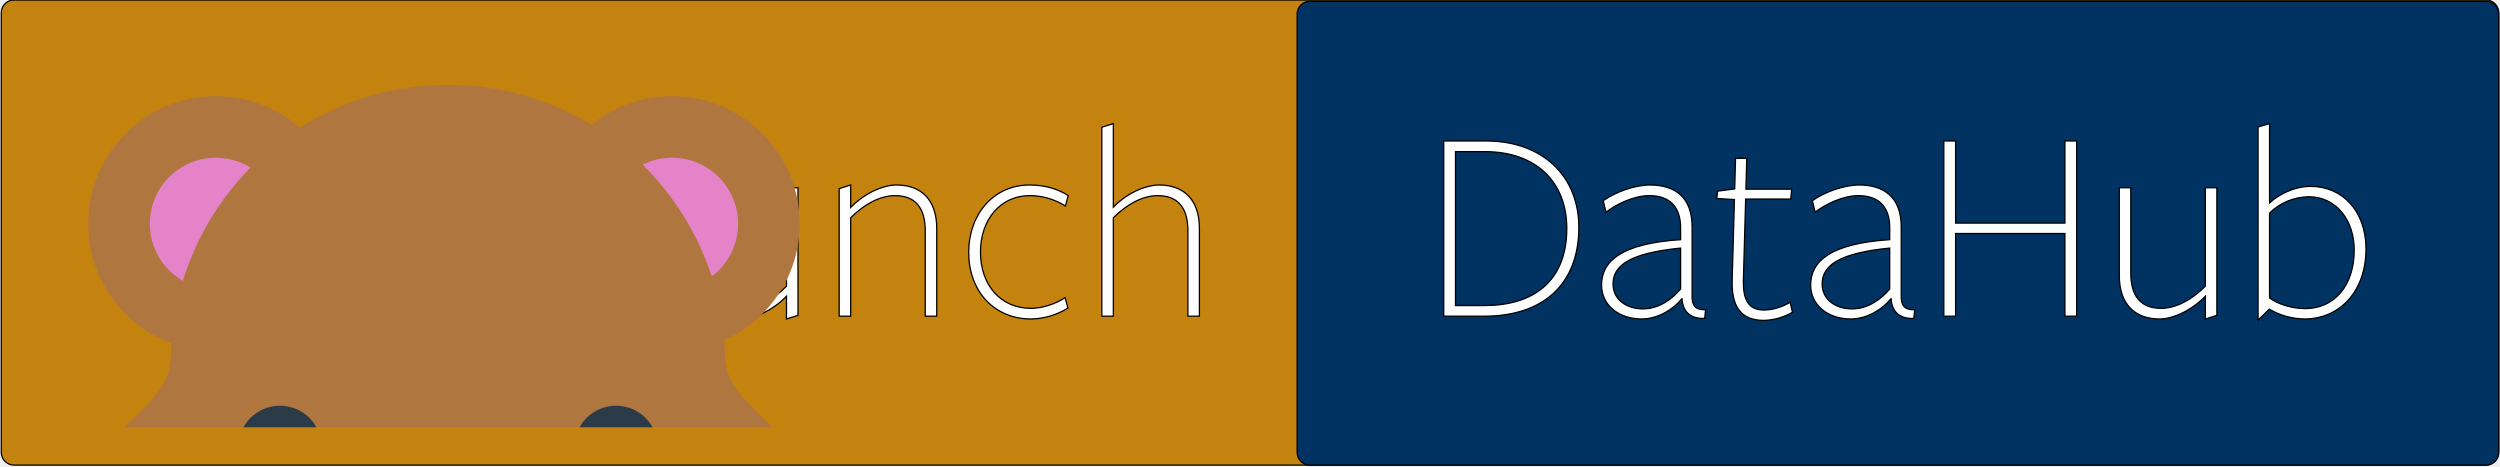
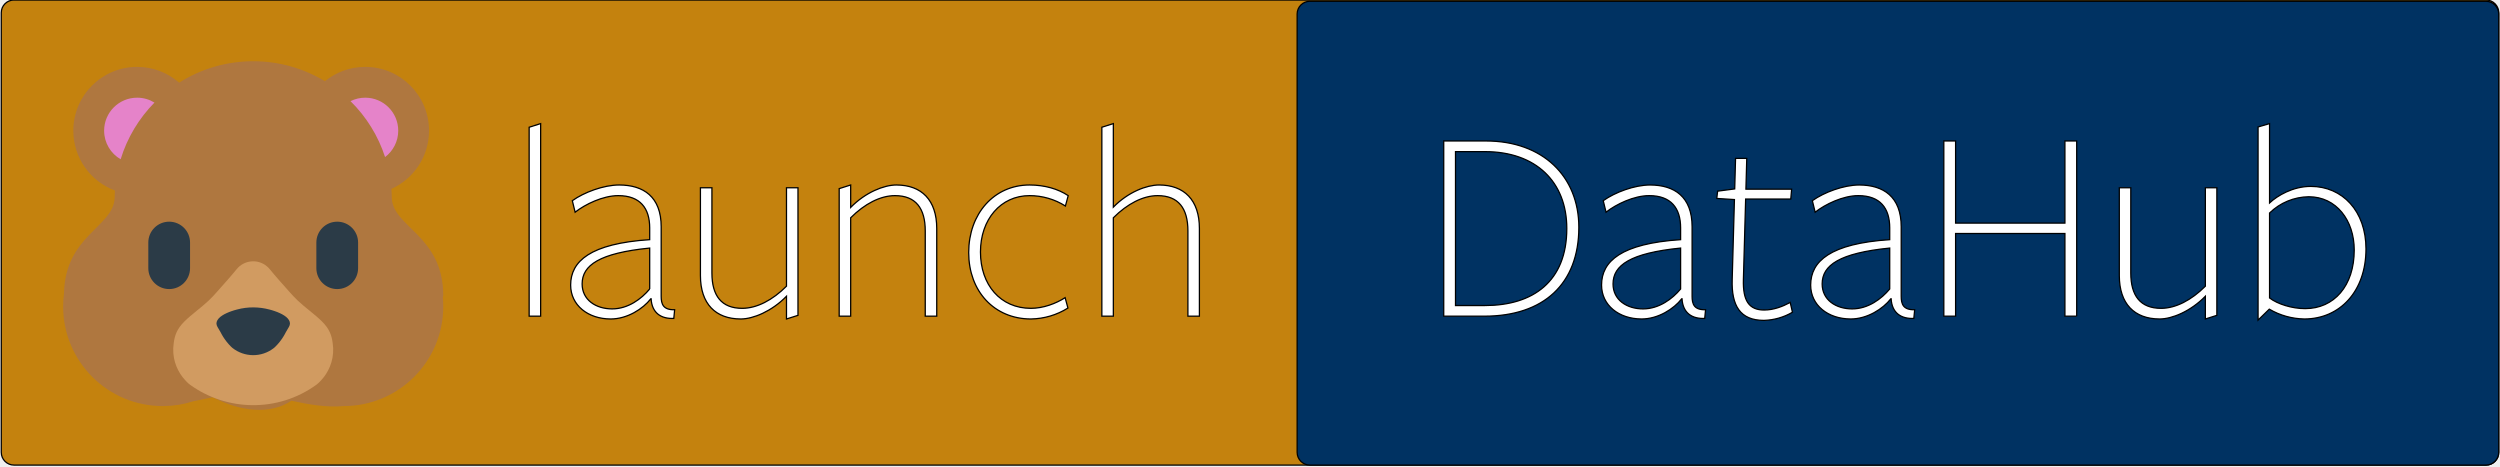
<svg xmlns="http://www.w3.org/2000/svg" xmlns:xlink="http://www.w3.org/1999/xlink" width="1962" height="366">
  <defs>
    <style>.cls-1 {
        fill: #c4820e;
      }

      .cls-1, .cls-2, .cls-3 {
        stroke: #000;
        stroke-width: 1px;
        fill-rule: evenodd;
      }

      .cls-2 {
        fill: #fff;
      }

      .cls-3 {
        fill: #003262;
      }</style>
-     <symbol id="svg_5" viewBox="0 0 256 256" x="0px" y="0px">
+     <symbol id="svg_5" viewBox="0 0 512 512" x="0px" y="0px">
      <g id="svg_4">
        <path d="m505.769,339.18c0,-79.323 -66.074,-89.722 -67.631,-128.426c-0.052,-4.03 -0.249,-8.025 -0.56,-11.988c29.177,-13.125 49.505,-42.427 49.505,-76.495c0,-46.314 -37.545,-83.86 -83.86,-83.86c-20.089,0 -38.522,7.072 -52.963,18.851c-27.499,-16.664 -59.757,-26.262 -94.261,-26.262c-35.799,0 -69.181,10.33 -97.338,28.167c-14.751,-12.913 -34.053,-20.756 -55.197,-20.756c-46.314,0 -83.86,37.545 -83.86,83.86c0,36.043 22.743,66.768 54.658,78.626c-0.227,3.404 -0.369,6.831 -0.406,10.284c-1.963,37.891 -65.001,48.714 -66.53,125.162c-0.72,5.559 -1.096,11.227 -1.096,16.982c0,72.27 58.586,130.856 130.856,130.856c0.336,0 0.686,-0.006 1.048,-0.016c13.734,-0.108 26.959,-2.335 39.374,-6.366c8.255,-1.677 16.951,-3.494 25.495,-5.206c36.02,18.846 75.361,23.353 103.252,4.547c22.013,4.937 46.859,9.13 68.655,7.041c0,0 0,0 0,0l0,0c72.27,0 130.856,-58.586 130.856,-130.856c0,-4.325 -0.216,-8.6 -0.626,-12.817c0.41,-0.401 0.629,-0.842 0.629,-1.328zm-290.612,131.047c3.247,-0.61 6.424,-1.185 9.497,-1.71c-3.07,0.828 -6.241,1.403 -9.497,1.71z" fill="#AF773F" />
      </g>
      <g id="svg_3">
        <path d="m277.806,304.361c0,0 7.646,9.475 20.474,23.688c6.353,7.106 13.072,15.397 23.922,24.28c10.512,8.883 23.621,18.358 30.381,27.833c6.869,9.475 7.806,18.95 8.496,27.833c0.347,8.883 -1.352,17.174 -4.29,24.28c-2.957,7.106 -6.92,13.028 -10.807,17.174c-3.471,4.145 -6.726,6.514 -6.726,6.514c-50.847,37.002 -118.23,35.043 -166.513,0c0,0 -3.255,-2.369 -6.726,-6.514c-3.888,-4.145 -7.85,-10.067 -10.808,-17.174c-2.937,-7.106 -4.636,-15.397 -4.289,-24.28c0.69,-8.883 1.628,-18.358 8.495,-27.833c6.759,-9.475 19.869,-18.95 30.381,-27.833c10.851,-8.883 17.569,-17.174 23.922,-24.28c12.83,-14.212 20.475,-23.688 20.475,-23.688c9.718,-12.043 27.359,-13.928 39.402,-4.21c1.541,1.243 3.006,2.736 4.211,4.21z" fill="#D19B61" />
      </g>
      <g id="svg_2">
        <path d="m145.578,241.842c15.148,0 27.428,12.28 27.428,27.428l0,33.716c0,15.148 -12.28,27.428 -27.428,27.428l0,0c-15.148,0 -27.428,-12.28 -27.428,-27.428l0,-33.716c0,-15.148 12.28,-27.428 27.428,-27.428l0,0zm220.844,0c-15.148,0 -27.428,12.28 -27.428,27.428l0,33.716c0,15.148 12.28,27.428 27.428,27.428l0,0c15.148,0 27.428,-12.28 27.428,-27.428l0,-33.716c0,-15.148 -12.28,-27.428 -27.428,-27.428l0,0zm-131.888,115.486c0,0 -0.722,0.197 -2.076,0.566c-0.332,0.092 -0.702,0.195 -1.109,0.309c-0.359,0.113 -0.75,0.237 -1.173,0.371c-0.822,0.268 -1.895,0.575 -2.776,0.919c-0.94,0.344 -1.981,0.726 -3.114,1.141c-1.002,0.415 -2.124,0.864 -3.136,1.344c-1.103,0.48 -2.04,0.99 -3.106,1.528c-0.929,0.538 -1.989,1.104 -2.831,1.694c-3.72,2.362 -6.117,5.117 -7.139,8.069c-0.493,1.476 -0.52,3.001 -0.031,4.551c0.461,1.55 1.454,3.124 2.402,4.699c0.963,1.574 1.972,3.149 2.737,4.699c0.408,0.775 0.812,1.544 1.212,2.303c0.434,0.76 0.862,1.51 1.283,2.248c0.456,0.738 0.904,1.464 1.343,2.174c0.473,0.71 0.936,1.405 1.386,2.082c0.949,1.353 1.891,2.632 2.829,3.813c0.95,1.181 1.836,2.263 2.73,3.223c0.882,0.959 1.629,1.796 2.352,2.485c0.675,0.689 1.262,1.23 1.673,1.599c0.395,0.369 0.642,0.566 0.642,0.566c15.658,12.476 38.409,13.002 54.736,0c0,0 0.247,-0.197 0.642,-0.566c0.41,-0.369 0.998,-0.91 1.673,-1.599c0.723,-0.689 1.47,-1.525 2.352,-2.485c0.894,-0.959 1.78,-2.042 2.73,-3.223c0.938,-1.181 1.88,-2.46 2.829,-3.813c0.45,-0.677 0.913,-1.371 1.386,-2.082c0.439,-0.71 0.887,-1.436 1.343,-2.174c0.421,-0.738 0.85,-1.488 1.283,-2.248c0.4,-0.76 0.804,-1.528 1.212,-2.303c0.765,-1.55 1.774,-3.124 2.737,-4.699c0.948,-1.574 1.941,-3.149 2.402,-4.699c0.489,-1.55 0.462,-3.075 -0.031,-4.551c-1.022,-2.952 -3.419,-5.707 -7.139,-8.069c-0.843,-0.59 -1.902,-1.156 -2.831,-1.694c-1.066,-0.538 -2.004,-1.049 -3.106,-1.528c-1.012,-0.48 -2.134,-0.929 -3.136,-1.344c-1.133,-0.415 -2.174,-0.796 -3.114,-1.141c-0.881,-0.344 -1.954,-0.652 -2.776,-0.919c-0.423,-0.134 -0.815,-0.258 -1.173,-0.371c-0.408,-0.113 -0.778,-0.216 -1.109,-0.309c-1.354,-0.369 -2.076,-0.566 -2.076,-0.566c-13.509,-3.634 -28.462,-3.944 -42.932,0z" fill="#2B3B47" />
      </g>
      <g id="svg_1">
        <path d="m60.088,122.271c0,-23.956 19.42,-43.376 43.376,-43.376c8.351,0 16.147,2.365 22.766,6.455c-20.32,20.633 -35.755,46.084 -44.439,74.488c-12.969,-7.499 -21.703,-21.509 -21.703,-37.567zm369.215,34.659c10.504,-7.916 17.296,-20.493 17.296,-34.659c0,-23.956 -19.42,-43.376 -43.376,-43.376c-6.952,0 -13.517,1.644 -19.341,4.552c20.552,20.265 36.308,45.377 45.421,73.483z" fill="#E583C9" />
      </g>
    </symbol>
  </defs>
  <g class="layer">
    <path class="cls-1" d="m11,0l1940,0a10,10 0 0 1 10,10l0,345a10,10 0 0 1 -10,10l-1940,0a10,10 0 0 1 -10,-10l0,-345a10,10 0 0 1 10,-10z" data-name="Rounded Rectangle 1" id="Rounded_Rectangle_1" />
    <path class="cls-2" d="m424.3,248.139l0,-151.139l-9.02,2.86l0,148.279l9.02,0zm85.578,-21.34c-6.38,7.7 -16.94,15.62 -29.48,15.62c-12.76,0 -23.54,-7.04 -23.54,-19.58c0,-14.74 13.64,-24.2 53.02,-28.16l0,32.121l0,-0.001zm1.1,7.7c0.66,11.22 7.92,15.84 17.82,15.4l0.66,-6.82c-9.02,0.22 -10.56,-4.4 -10.56,-10.56l0,-54.56c0,-23.54 -13.86,-32.78 -33,-32.78c-12.1,0 -27.5,5.72 -36.741,12.32l2.2,9.02c7.921,-6.16 21.781,-12.98 33.881,-12.98c17.16,0 24.64,9.9 24.64,25.3l0,9.24c-46.64,3.08 -62.041,16.94 -62.041,35.64c0,15.84 13.641,26.62 31.461,26.62c12.98,0 25.3,-7.92 31.46,-15.84l0.22,0zm38.717,-87.12l0,68.86c0,22.22 11.88,34.1 31.68,34.1c9.68,0 24.2,-5.94 35.86,-17.82l0,17.82l9.02,-2.86l0,-100.1l-9.02,0l0,77.221c-11,11 -23.32,17.38 -34.76,17.38c-16.28,0 -23.76,-9.9 -23.76,-27.72l0,-66.88l-9.015,0l-0.005,-0.001zm185.459,100.76l0,-68.86c0,-22.22 -11.88,-34.1 -31.68,-34.1c-9.68,0 -24.2,5.72 -35.86,17.6l0,-17.6l-9.02,2.86l0,100.1l9.02,0l0,-77.22c11,-11 23.32,-17.38 34.76,-17.38c16.28,0 23.76,9.9 23.76,27.72l0,66.88l9.02,0zm102.958,-6.38l-2.2,-8.14c-7.26,4.62 -17.16,8.36 -26.84,8.36c-23.98,0 -39.6,-18.48 -39.6,-44.22c0,-25.52 15.84,-44.22 38.5,-44.22a52.55,52.55 0 0 1 28.16,8.14l2.2,-8.14c-7.92,-5.28 -18.48,-8.36 -30.36,-8.36c-27.72,0 -47.74,22.44 -47.74,53.02s20.24,52.14 48.84,52.14a56.2,56.2 0 0 0 29.04,-8.58zm103.178,6.38l0,-68.86c0,-22.22 -11.88,-34.1 -31.68,-34.1c-9.68,0 -24.2,5.5 -35.86,17.38l0,-65.559l-9.02,2.86l0,148.279l9.02,0l0,-77.22c11,-11 23.32,-17.38 34.76,-17.38c16.28,0 23.76,9.9 23.76,27.72l0,66.88l9.02,0z" id="launch" />
    <path class="cls-3" d="m1028,1l923,0a10,10 0 0 1 10,10l0,344a10,10 0 0 1 -10,10l-923,0a10,10 0 0 1 -10,-10l0,-344a10,10 0 0 1 10,-10z" data-name="Rounded Rectangle 2" id="Rounded_Rectangle_2" />
    <path class="cls-2" d="m1239.08,178.4c0,-40.04 -28.38,-67.761 -72.82,-67.761l-33.22,0l0,137.5l31.9,0c46.42,0 74.14,-25.3 74.14,-69.739zm-9.46,0.88c0,41.8 -26.62,60.5 -64.24,60.5l-23.1,0l0,-120.78l23.1,0c40.26,0 64.24,23.979 64.24,60.279l0,0.001zm89.32,47.52c-6.38,7.7 -16.94,15.62 -29.48,15.62c-12.76,0 -23.54,-7.04 -23.54,-19.58c0,-14.74 13.64,-24.2 53.02,-28.16l0,32.12zm1.1,7.7c0.66,11.22 7.92,15.84 17.82,15.4l0.66,-6.82c-9.02,0.22 -10.56,-4.4 -10.56,-10.56l0,-54.56c0,-23.54 -13.86,-32.78 -33,-32.78c-12.1,0 -27.5,5.72 -36.74,12.32l2.2,9.02c7.92,-6.16 21.78,-12.98 33.88,-12.98c17.16,0 24.64,9.9 24.64,25.3l0,9.24c-46.64,3.08 -62.04,16.94 -62.04,35.64c0,15.84 13.64,26.62 31.46,26.62c12.98,0 25.3,-7.92 31.46,-15.84l0.22,0zm86.68,10.56l-1.76,-7.7c-6.16,3.3 -13.2,5.94 -20.46,5.94c-11.88,0 -16.72,-7.26 -16.28,-23.76l1.76,-63.36l35.42,0l0.66,-7.7l-35.86,0l0.66,-24.2l-8.8,0l-0.66,23.98l-13.42,1.76l-0.66,5.72l13.86,0.88l-1.76,62.7c-0.66,20.46 6.16,32.12 24.86,32.12a46.887,46.887 0 0 0 22.44,-6.381l0,0.001zm76.33,-18.26c-6.38,7.7 -16.94,15.62 -29.48,15.62c-12.76,0 -23.54,-7.04 -23.54,-19.58c0,-14.74 13.64,-24.2 53.02,-28.16l0,32.12zm1.1,7.7c0.66,11.22 7.92,15.84 17.82,15.4l0.66,-6.82c-9.02,0.22 -10.56,-4.4 -10.56,-10.56l0,-54.56c0,-23.54 -13.86,-32.78 -33,-32.78c-12.1,0 -27.5,5.72 -36.74,12.32l2.2,9.02c7.92,-6.16 21.78,-12.98 33.88,-12.98c17.16,0 24.64,9.9 24.64,25.3l0,9.24c-46.64,3.08 -62.04,16.94 -62.04,35.64c0,15.84 13.64,26.62 31.46,26.62c12.98,0 25.3,-7.92 31.46,-15.84l0.22,0zm145.64,13.64l0,-137.5l-9.24,0l0,64.46l-85.8,0l0,-64.462l-9.24,0l0,137.5l9.24,0l0,-64.9l85.8,0l0,64.9l9.24,0l0,0.002zm33.44,-100.76l0,68.86c0,22.22 11.88,34.1 31.68,34.1c9.68,0 24.2,-5.94 35.86,-17.82l0,17.82l9.02,-2.86l0,-100.1l-9.02,0l0,77.22c-11,11 -23.32,17.38 -34.76,17.38c-16.28,0 -23.76,-9.9 -23.76,-27.72l0,-66.88l-9.02,0zm193.6,47.96c0,-29.7 -18.48,-49.06 -43.34,-49.06c-14.08,0 -26.18,7.26 -32.34,12.98l0,-62.26l-9.02,2.64l0,151.579l8.8,-8.58a56.076,56.076 0 0 0 27.5,7.7c27.94,0 48.4,-21.78 48.4,-55l0,0.001zm-9.24,0.88c0,28.16 -15.84,45.98 -38.5,45.98c-10.34,0 -21.56,-3.52 -27.94,-8.36l0,-66.66a44.829,44.829 0 0 1 30.8,-12.76c21.56,-0.001 35.64,18.48 35.64,41.799l0,0.001z" id="DataHub" />
    <use id="svg_6" transform="matrix(0.835392, 0, 0, 0.835392, -750.97, -263.121)" x="155.813" xlink:href="#svg_5" y="350.337" />
    <g id="svg_7" />
  </g>
</svg>
